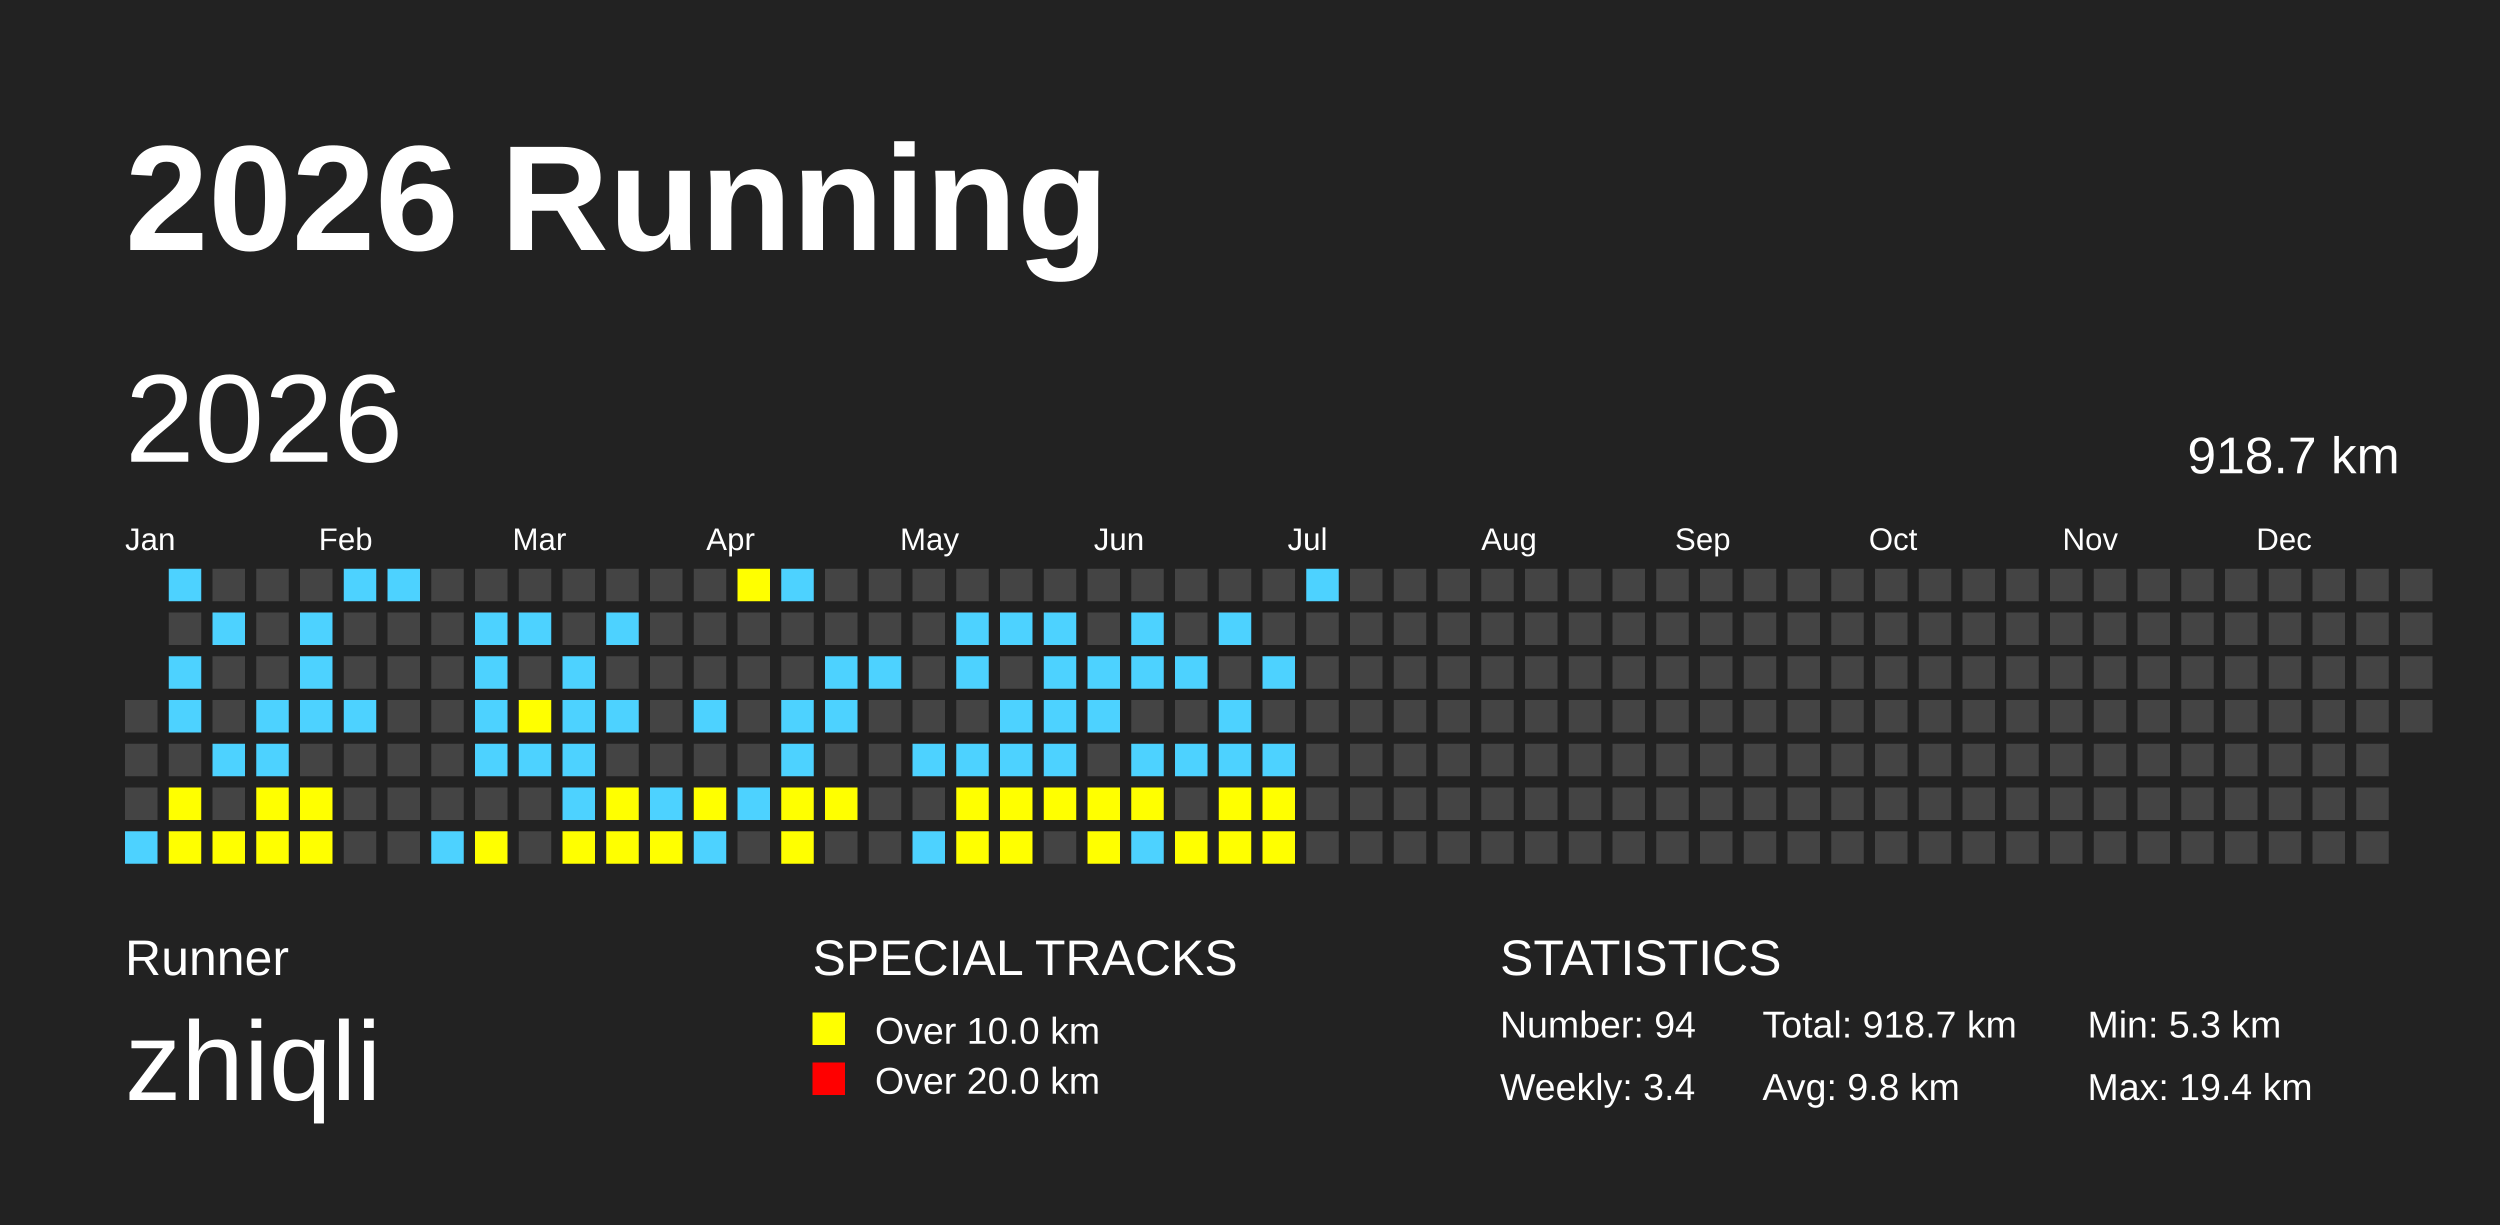
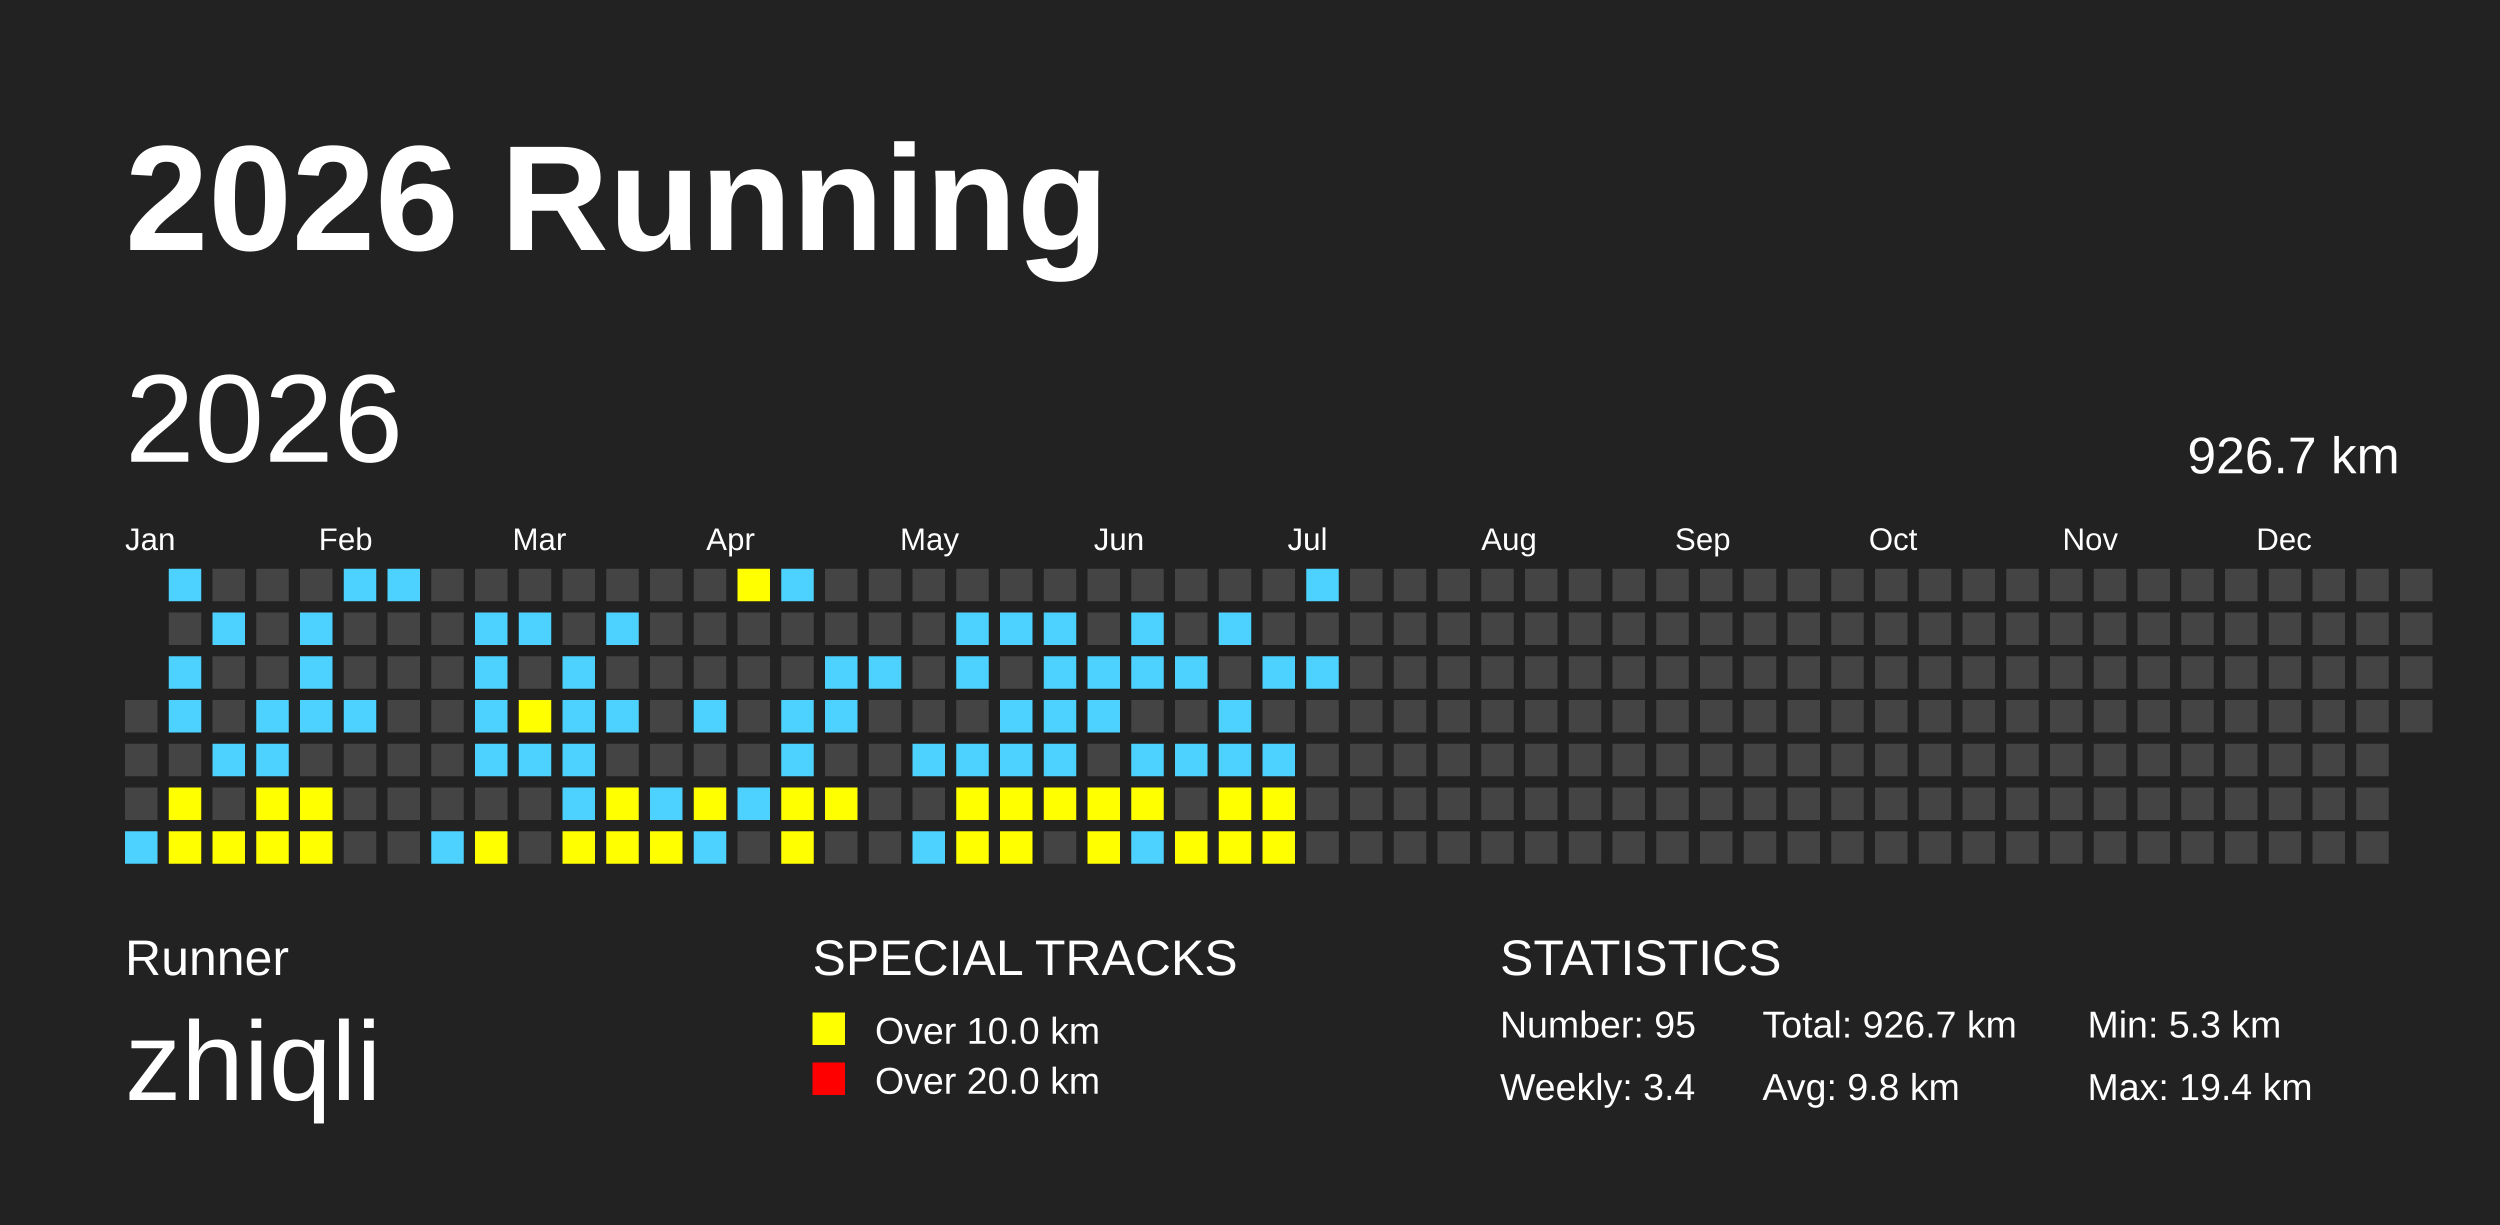
<svg xmlns="http://www.w3.org/2000/svg" baseProfile="full" height="98mm" version="1.1" viewBox="0,0,200,98" width="200mm">
  <defs />
  <rect fill="#222222" height="98" width="200" x="0" y="0" />
  <text fill="#FFFFFF" style="font-size:12px; font-family:Arial; font-weight:bold;" x="10" y="20">2026 Running</text>
  <text fill="#FFFFFF" style="font-size:4px; font-family:Arial" x="10" y="78">Runner</text>
  <text fill="#FFFFFF" style="font-size:9px; font-family:Arial" x="10" y="88">zhiqli</text>
  <text fill="#FFFFFF" style="font-size:4px; font-family:Arial" x="65" y="78">SPECIAL TRACKS</text>
  <rect fill="yellow" height="2.6" width="2.6" x="65" y="81" />
  <text fill="#FFFFFF" style="font-size:3px; font-family:Arial" x="70" y="83.5">Over 10.0 km</text>
  <rect fill="red" height="2.6" width="2.6" x="65" y="85" />
  <text fill="#FFFFFF" style="font-size:3px; font-family:Arial" x="70" y="87.5">Over 20.0 km</text>
  <text fill="#FFFFFF" style="font-size:4px; font-family:Arial" x="120" y="78">STATISTICS</text>
-   <text fill="#FFFFFF" style="font-size:3px; font-family:Arial" x="120" y="83">Number: 94</text>
+   <text fill="#FFFFFF" style="font-size:3px; font-family:Arial" x="120" y="83">Number: 95</text>
  <text fill="#FFFFFF" style="font-size:3px; font-family:Arial" x="120" y="88">Weekly: 3.4</text>
-   <text fill="#FFFFFF" style="font-size:3px; font-family:Arial" x="141" y="83">Total: 918.7 km</text>
+   <text fill="#FFFFFF" style="font-size:3px; font-family:Arial" x="141" y="83">Total: 926.7 km</text>
  <text fill="#FFFFFF" style="font-size:3px; font-family:Arial" x="141" y="88">Avg: 9.8 km</text>
  <text fill="#FFFFFF" style="font-size:3px; font-family:Arial" x="167" y="83">Min: 5.3 km</text>
  <text fill="#FFFFFF" style="font-size:3px; font-family:Arial" x="167" y="88">Max: 19.4 km</text>
  <text dominant-baseline="hanging" fill="#FFFFFF" style="font-size:10.0px; font-family:Arial;" x="10" y="30">2026</text>
-   <text dominant-baseline="hanging" fill="#FFFFFF" style="font-size:4.125px; font-family:Arial;" x="175" y="35">918.7 km</text>
+   <text dominant-baseline="hanging" fill="#FFFFFF" style="font-size:4.125px; font-family:Arial;" x="175" y="35">926.7 km</text>
  <text fill="#FFFFFF" style="font-size:2.5px; font-family:Arial" x="10.0" y="44">Jan</text>
  <text fill="#FFFFFF" style="font-size:2.5px; font-family:Arial" x="25.5" y="44">Feb</text>
  <text fill="#FFFFFF" style="font-size:2.5px; font-family:Arial" x="41.0" y="44">Mar</text>
  <text fill="#FFFFFF" style="font-size:2.5px; font-family:Arial" x="56.5" y="44">Apr</text>
  <text fill="#FFFFFF" style="font-size:2.5px; font-family:Arial" x="72.0" y="44">May</text>
  <text fill="#FFFFFF" style="font-size:2.5px; font-family:Arial" x="87.5" y="44">Jun</text>
  <text fill="#FFFFFF" style="font-size:2.5px; font-family:Arial" x="103.0" y="44">Jul</text>
  <text fill="#FFFFFF" style="font-size:2.5px; font-family:Arial" x="118.5" y="44">Aug</text>
  <text fill="#FFFFFF" style="font-size:2.5px; font-family:Arial" x="134.0" y="44">Sep</text>
  <text fill="#FFFFFF" style="font-size:2.5px; font-family:Arial" x="149.5" y="44">Oct</text>
  <text fill="#FFFFFF" style="font-size:2.5px; font-family:Arial" x="165.0" y="44">Nov</text>
  <text fill="#FFFFFF" style="font-size:2.5px; font-family:Arial" x="180.5" y="44">Dec</text>
  <rect fill="#444444" height="2.6" width="2.6" x="10.0" y="56.0" />
  <rect fill="#444444" height="2.6" width="2.6" x="10.0" y="59.5" />
  <rect fill="#444444" height="2.6" width="2.6" x="10.0" y="63.0" />
  <rect fill="#4DD2FF" height="2.6" width="2.6" x="10.0" y="66.5" />
  <rect fill="#4DD2FF" height="2.6" width="2.6" x="13.5" y="45.5" />
  <rect fill="#444444" height="2.6" width="2.6" x="13.5" y="49.0" />
  <rect fill="#4DD2FF" height="2.6" width="2.6" x="13.5" y="52.5" />
  <rect fill="#4DD2FF" height="2.6" width="2.6" x="13.5" y="56.0" />
  <rect fill="#444444" height="2.6" width="2.6" x="13.5" y="59.5" />
  <rect fill="yellow" height="2.6" width="2.6" x="13.5" y="63.0" />
  <rect fill="yellow" height="2.6" width="2.6" x="13.5" y="66.5" />
  <rect fill="#444444" height="2.6" width="2.6" x="17.0" y="45.5" />
  <rect fill="#4DD2FF" height="2.6" width="2.6" x="17.0" y="49.0" />
  <rect fill="#444444" height="2.6" width="2.6" x="17.0" y="52.5" />
  <rect fill="#444444" height="2.6" width="2.6" x="17.0" y="56.0" />
  <rect fill="#4DD2FF" height="2.6" width="2.6" x="17.0" y="59.5" />
  <rect fill="#444444" height="2.6" width="2.6" x="17.0" y="63.0" />
  <rect fill="yellow" height="2.6" width="2.6" x="17.0" y="66.5" />
  <rect fill="#444444" height="2.6" width="2.6" x="20.5" y="45.5" />
  <rect fill="#444444" height="2.6" width="2.6" x="20.5" y="49.0" />
  <rect fill="#444444" height="2.6" width="2.6" x="20.5" y="52.5" />
  <rect fill="#4DD2FF" height="2.6" width="2.6" x="20.5" y="56.0" />
  <rect fill="#4DD2FF" height="2.6" width="2.6" x="20.5" y="59.5" />
  <rect fill="yellow" height="2.6" width="2.6" x="20.5" y="63.0" />
  <rect fill="yellow" height="2.6" width="2.6" x="20.5" y="66.5" />
  <rect fill="#444444" height="2.6" width="2.6" x="24.0" y="45.5" />
  <rect fill="#4DD2FF" height="2.6" width="2.6" x="24.0" y="49.0" />
  <rect fill="#4DD2FF" height="2.6" width="2.6" x="24.0" y="52.5" />
  <rect fill="#4DD2FF" height="2.6" width="2.6" x="24.0" y="56.0" />
  <rect fill="#444444" height="2.6" width="2.6" x="24.0" y="59.5" />
  <rect fill="yellow" height="2.6" width="2.6" x="24.0" y="63.0" />
  <rect fill="yellow" height="2.6" width="2.6" x="24.0" y="66.5" />
  <rect fill="#4DD2FF" height="2.6" width="2.6" x="27.5" y="45.5" />
  <rect fill="#444444" height="2.6" width="2.6" x="27.5" y="49.0" />
  <rect fill="#444444" height="2.6" width="2.6" x="27.5" y="52.5" />
  <rect fill="#4DD2FF" height="2.6" width="2.6" x="27.5" y="56.0" />
  <rect fill="#444444" height="2.6" width="2.6" x="27.5" y="59.5" />
  <rect fill="#444444" height="2.6" width="2.6" x="27.5" y="63.0" />
  <rect fill="#444444" height="2.6" width="2.6" x="27.5" y="66.5" />
  <rect fill="#4DD2FF" height="2.6" width="2.6" x="31.0" y="45.5" />
  <rect fill="#444444" height="2.6" width="2.6" x="31.0" y="49.0" />
  <rect fill="#444444" height="2.6" width="2.6" x="31.0" y="52.5" />
  <rect fill="#444444" height="2.6" width="2.6" x="31.0" y="56.0" />
  <rect fill="#444444" height="2.6" width="2.6" x="31.0" y="59.5" />
  <rect fill="#444444" height="2.6" width="2.6" x="31.0" y="63.0" />
  <rect fill="#444444" height="2.6" width="2.6" x="31.0" y="66.5" />
  <rect fill="#444444" height="2.6" width="2.6" x="34.5" y="45.5" />
  <rect fill="#444444" height="2.6" width="2.6" x="34.5" y="49.0" />
  <rect fill="#444444" height="2.6" width="2.6" x="34.5" y="52.5" />
  <rect fill="#444444" height="2.6" width="2.6" x="34.5" y="56.0" />
  <rect fill="#444444" height="2.6" width="2.6" x="34.5" y="59.5" />
  <rect fill="#444444" height="2.6" width="2.6" x="34.5" y="63.0" />
  <rect fill="#4DD2FF" height="2.6" width="2.6" x="34.5" y="66.5" />
  <rect fill="#444444" height="2.6" width="2.6" x="38.0" y="45.5" />
  <rect fill="#4DD2FF" height="2.6" width="2.6" x="38.0" y="49.0" />
  <rect fill="#4DD2FF" height="2.6" width="2.6" x="38.0" y="52.5" />
  <rect fill="#4DD2FF" height="2.6" width="2.6" x="38.0" y="56.0" />
  <rect fill="#4DD2FF" height="2.6" width="2.6" x="38.0" y="59.5" />
  <rect fill="#444444" height="2.6" width="2.6" x="38.0" y="63.0" />
  <rect fill="yellow" height="2.6" width="2.6" x="38.0" y="66.5" />
  <rect fill="#444444" height="2.6" width="2.6" x="41.5" y="45.5" />
  <rect fill="#4DD2FF" height="2.6" width="2.6" x="41.5" y="49.0" />
  <rect fill="#444444" height="2.6" width="2.6" x="41.5" y="52.5" />
  <rect fill="yellow" height="2.6" width="2.6" x="41.5" y="56.0" />
  <rect fill="#4DD2FF" height="2.6" width="2.6" x="41.5" y="59.5" />
  <rect fill="#444444" height="2.6" width="2.6" x="41.5" y="63.0" />
  <rect fill="#444444" height="2.6" width="2.6" x="41.5" y="66.5" />
  <rect fill="#444444" height="2.6" width="2.6" x="45.0" y="45.5" />
  <rect fill="#444444" height="2.6" width="2.6" x="45.0" y="49.0" />
  <rect fill="#4DD2FF" height="2.6" width="2.6" x="45.0" y="52.5" />
  <rect fill="#4DD2FF" height="2.6" width="2.6" x="45.0" y="56.0" />
  <rect fill="#4DD2FF" height="2.6" width="2.6" x="45.0" y="59.5" />
  <rect fill="#4DD2FF" height="2.6" width="2.6" x="45.0" y="63.0" />
  <rect fill="yellow" height="2.6" width="2.6" x="45.0" y="66.5" />
  <rect fill="#444444" height="2.6" width="2.6" x="48.5" y="45.5" />
  <rect fill="#4DD2FF" height="2.6" width="2.6" x="48.5" y="49.0" />
  <rect fill="#444444" height="2.6" width="2.6" x="48.5" y="52.5" />
  <rect fill="#4DD2FF" height="2.6" width="2.6" x="48.5" y="56.0" />
  <rect fill="#444444" height="2.6" width="2.6" x="48.5" y="59.5" />
  <rect fill="yellow" height="2.6" width="2.6" x="48.5" y="63.0" />
  <rect fill="yellow" height="2.6" width="2.6" x="48.5" y="66.5" />
  <rect fill="#444444" height="2.6" width="2.6" x="52.0" y="45.5" />
  <rect fill="#444444" height="2.6" width="2.6" x="52.0" y="49.0" />
  <rect fill="#444444" height="2.6" width="2.6" x="52.0" y="52.5" />
  <rect fill="#444444" height="2.6" width="2.6" x="52.0" y="56.0" />
  <rect fill="#444444" height="2.6" width="2.6" x="52.0" y="59.5" />
  <rect fill="#4DD2FF" height="2.6" width="2.6" x="52.0" y="63.0" />
  <rect fill="yellow" height="2.6" width="2.6" x="52.0" y="66.5" />
  <rect fill="#444444" height="2.6" width="2.6" x="55.5" y="45.5" />
  <rect fill="#444444" height="2.6" width="2.6" x="55.5" y="49.0" />
  <rect fill="#444444" height="2.6" width="2.6" x="55.5" y="52.5" />
  <rect fill="#4DD2FF" height="2.6" width="2.6" x="55.5" y="56.0" />
  <rect fill="#444444" height="2.6" width="2.6" x="55.5" y="59.5" />
  <rect fill="yellow" height="2.6" width="2.6" x="55.5" y="63.0" />
  <rect fill="#4DD2FF" height="2.6" width="2.6" x="55.5" y="66.5" />
  <rect fill="yellow" height="2.6" width="2.6" x="59.0" y="45.5" />
  <rect fill="#444444" height="2.6" width="2.6" x="59.0" y="49.0" />
  <rect fill="#444444" height="2.6" width="2.6" x="59.0" y="52.5" />
  <rect fill="#444444" height="2.6" width="2.6" x="59.0" y="56.0" />
  <rect fill="#444444" height="2.6" width="2.6" x="59.0" y="59.5" />
  <rect fill="#4DD2FF" height="2.6" width="2.6" x="59.0" y="63.0" />
  <rect fill="#444444" height="2.6" width="2.6" x="59.0" y="66.5" />
  <rect fill="#4DD2FF" height="2.6" width="2.6" x="62.5" y="45.5" />
  <rect fill="#444444" height="2.6" width="2.6" x="62.5" y="49.0" />
  <rect fill="#444444" height="2.6" width="2.6" x="62.5" y="52.5" />
  <rect fill="#4DD2FF" height="2.6" width="2.6" x="62.5" y="56.0" />
  <rect fill="#4DD2FF" height="2.6" width="2.6" x="62.5" y="59.5" />
  <rect fill="yellow" height="2.6" width="2.6" x="62.5" y="63.0" />
  <rect fill="yellow" height="2.6" width="2.6" x="62.5" y="66.5" />
  <rect fill="#444444" height="2.6" width="2.6" x="66.0" y="45.5" />
  <rect fill="#444444" height="2.6" width="2.6" x="66.0" y="49.0" />
  <rect fill="#4DD2FF" height="2.6" width="2.6" x="66.0" y="52.5" />
  <rect fill="#4DD2FF" height="2.6" width="2.6" x="66.0" y="56.0" />
  <rect fill="#444444" height="2.6" width="2.6" x="66.0" y="59.5" />
  <rect fill="yellow" height="2.6" width="2.6" x="66.0" y="63.0" />
  <rect fill="#444444" height="2.6" width="2.6" x="66.0" y="66.5" />
  <rect fill="#444444" height="2.6" width="2.6" x="69.5" y="45.5" />
  <rect fill="#444444" height="2.6" width="2.6" x="69.5" y="49.0" />
  <rect fill="#4DD2FF" height="2.6" width="2.6" x="69.5" y="52.5" />
  <rect fill="#444444" height="2.6" width="2.6" x="69.5" y="56.0" />
  <rect fill="#444444" height="2.6" width="2.6" x="69.5" y="59.5" />
  <rect fill="#444444" height="2.6" width="2.6" x="69.5" y="63.0" />
  <rect fill="#444444" height="2.6" width="2.6" x="69.5" y="66.5" />
  <rect fill="#444444" height="2.6" width="2.6" x="73.0" y="45.5" />
  <rect fill="#444444" height="2.6" width="2.6" x="73.0" y="49.0" />
  <rect fill="#444444" height="2.6" width="2.6" x="73.0" y="52.5" />
  <rect fill="#444444" height="2.6" width="2.6" x="73.0" y="56.0" />
  <rect fill="#4DD2FF" height="2.6" width="2.6" x="73.0" y="59.5" />
  <rect fill="#444444" height="2.6" width="2.6" x="73.0" y="63.0" />
  <rect fill="#4DD2FF" height="2.6" width="2.6" x="73.0" y="66.5" />
  <rect fill="#444444" height="2.6" width="2.6" x="76.5" y="45.5" />
  <rect fill="#4DD2FF" height="2.6" width="2.6" x="76.5" y="49.0" />
  <rect fill="#4DD2FF" height="2.6" width="2.6" x="76.5" y="52.5" />
  <rect fill="#444444" height="2.6" width="2.6" x="76.5" y="56.0" />
  <rect fill="#4DD2FF" height="2.6" width="2.6" x="76.5" y="59.5" />
  <rect fill="yellow" height="2.6" width="2.6" x="76.5" y="63.0" />
  <rect fill="yellow" height="2.6" width="2.6" x="76.5" y="66.5" />
  <rect fill="#444444" height="2.6" width="2.6" x="80.0" y="45.5" />
  <rect fill="#4DD2FF" height="2.6" width="2.6" x="80.0" y="49.0" />
  <rect fill="#444444" height="2.6" width="2.6" x="80.0" y="52.5" />
  <rect fill="#4DD2FF" height="2.6" width="2.6" x="80.0" y="56.0" />
  <rect fill="#4DD2FF" height="2.6" width="2.6" x="80.0" y="59.5" />
  <rect fill="yellow" height="2.6" width="2.6" x="80.0" y="63.0" />
  <rect fill="yellow" height="2.6" width="2.6" x="80.0" y="66.5" />
  <rect fill="#444444" height="2.6" width="2.6" x="83.5" y="45.5" />
  <rect fill="#4DD2FF" height="2.6" width="2.6" x="83.5" y="49.0" />
  <rect fill="#4DD2FF" height="2.6" width="2.6" x="83.5" y="52.5" />
  <rect fill="#4DD2FF" height="2.6" width="2.6" x="83.5" y="56.0" />
  <rect fill="#4DD2FF" height="2.6" width="2.6" x="83.5" y="59.5" />
  <rect fill="yellow" height="2.6" width="2.6" x="83.5" y="63.0" />
  <rect fill="#444444" height="2.6" width="2.6" x="83.5" y="66.5" />
  <rect fill="#444444" height="2.6" width="2.6" x="87.0" y="45.5" />
  <rect fill="#444444" height="2.6" width="2.6" x="87.0" y="49.0" />
  <rect fill="#4DD2FF" height="2.6" width="2.6" x="87.0" y="52.5" />
  <rect fill="#4DD2FF" height="2.6" width="2.6" x="87.0" y="56.0" />
  <rect fill="#444444" height="2.6" width="2.6" x="87.0" y="59.5" />
  <rect fill="yellow" height="2.6" width="2.6" x="87.0" y="63.0" />
  <rect fill="yellow" height="2.6" width="2.6" x="87.0" y="66.5" />
  <rect fill="#444444" height="2.6" width="2.6" x="90.5" y="45.5" />
  <rect fill="#4DD2FF" height="2.6" width="2.6" x="90.5" y="49.0" />
  <rect fill="#4DD2FF" height="2.6" width="2.6" x="90.5" y="52.5" />
  <rect fill="#444444" height="2.6" width="2.6" x="90.5" y="56.0" />
  <rect fill="#4DD2FF" height="2.6" width="2.6" x="90.5" y="59.5" />
  <rect fill="yellow" height="2.6" width="2.6" x="90.5" y="63.0" />
  <rect fill="#4DD2FF" height="2.6" width="2.6" x="90.5" y="66.5" />
  <rect fill="#444444" height="2.6" width="2.6" x="94.0" y="45.5" />
  <rect fill="#444444" height="2.6" width="2.6" x="94.0" y="49.0" />
  <rect fill="#4DD2FF" height="2.6" width="2.6" x="94.0" y="52.5" />
  <rect fill="#444444" height="2.6" width="2.6" x="94.0" y="56.0" />
  <rect fill="#4DD2FF" height="2.6" width="2.6" x="94.0" y="59.5" />
  <rect fill="#444444" height="2.6" width="2.6" x="94.0" y="63.0" />
  <rect fill="yellow" height="2.6" width="2.6" x="94.0" y="66.5" />
  <rect fill="#444444" height="2.6" width="2.6" x="97.5" y="45.5" />
  <rect fill="#4DD2FF" height="2.6" width="2.6" x="97.5" y="49.0" />
  <rect fill="#444444" height="2.6" width="2.6" x="97.5" y="52.5" />
  <rect fill="#4DD2FF" height="2.6" width="2.6" x="97.5" y="56.0" />
  <rect fill="#4DD2FF" height="2.6" width="2.6" x="97.5" y="59.5" />
  <rect fill="yellow" height="2.6" width="2.6" x="97.5" y="63.0" />
  <rect fill="yellow" height="2.6" width="2.6" x="97.5" y="66.5" />
  <rect fill="#444444" height="2.6" width="2.6" x="101.0" y="45.5" />
  <rect fill="#444444" height="2.6" width="2.6" x="101.0" y="49.0" />
  <rect fill="#4DD2FF" height="2.6" width="2.6" x="101.0" y="52.5" />
  <rect fill="#444444" height="2.6" width="2.6" x="101.0" y="56.0" />
  <rect fill="#4DD2FF" height="2.6" width="2.6" x="101.0" y="59.5" />
  <rect fill="yellow" height="2.6" width="2.6" x="101.0" y="63.0" />
  <rect fill="yellow" height="2.6" width="2.6" x="101.0" y="66.5" />
  <rect fill="#4DD2FF" height="2.6" width="2.6" x="104.5" y="45.5" />
  <rect fill="#444444" height="2.6" width="2.6" x="104.5" y="49.0" />
-   <rect fill="#444444" height="2.6" width="2.6" x="104.5" y="52.5" />
+   <rect fill="#4DD2FF" height="2.6" width="2.6" x="104.5" y="52.5" />
  <rect fill="#444444" height="2.6" width="2.6" x="104.5" y="56.0" />
  <rect fill="#444444" height="2.6" width="2.6" x="104.5" y="59.5" />
  <rect fill="#444444" height="2.6" width="2.6" x="104.5" y="63.0" />
  <rect fill="#444444" height="2.6" width="2.6" x="104.5" y="66.5" />
  <rect fill="#444444" height="2.6" width="2.6" x="108.0" y="45.5" />
  <rect fill="#444444" height="2.6" width="2.6" x="108.0" y="49.0" />
  <rect fill="#444444" height="2.6" width="2.6" x="108.0" y="52.5" />
  <rect fill="#444444" height="2.6" width="2.6" x="108.0" y="56.0" />
  <rect fill="#444444" height="2.6" width="2.6" x="108.0" y="59.5" />
  <rect fill="#444444" height="2.6" width="2.6" x="108.0" y="63.0" />
  <rect fill="#444444" height="2.6" width="2.6" x="108.0" y="66.5" />
  <rect fill="#444444" height="2.6" width="2.6" x="111.5" y="45.5" />
  <rect fill="#444444" height="2.6" width="2.6" x="111.5" y="49.0" />
  <rect fill="#444444" height="2.6" width="2.6" x="111.5" y="52.5" />
  <rect fill="#444444" height="2.6" width="2.6" x="111.5" y="56.0" />
  <rect fill="#444444" height="2.6" width="2.6" x="111.5" y="59.5" />
  <rect fill="#444444" height="2.6" width="2.6" x="111.5" y="63.0" />
  <rect fill="#444444" height="2.6" width="2.6" x="111.5" y="66.5" />
  <rect fill="#444444" height="2.6" width="2.6" x="115.0" y="45.5" />
  <rect fill="#444444" height="2.6" width="2.6" x="115.0" y="49.0" />
  <rect fill="#444444" height="2.6" width="2.6" x="115.0" y="52.5" />
  <rect fill="#444444" height="2.6" width="2.6" x="115.0" y="56.0" />
  <rect fill="#444444" height="2.6" width="2.6" x="115.0" y="59.5" />
  <rect fill="#444444" height="2.6" width="2.6" x="115.0" y="63.0" />
  <rect fill="#444444" height="2.6" width="2.6" x="115.0" y="66.5" />
  <rect fill="#444444" height="2.6" width="2.6" x="118.5" y="45.5" />
  <rect fill="#444444" height="2.6" width="2.6" x="118.5" y="49.0" />
  <rect fill="#444444" height="2.6" width="2.6" x="118.5" y="52.5" />
  <rect fill="#444444" height="2.6" width="2.6" x="118.5" y="56.0" />
  <rect fill="#444444" height="2.6" width="2.6" x="118.5" y="59.5" />
  <rect fill="#444444" height="2.6" width="2.6" x="118.5" y="63.0" />
  <rect fill="#444444" height="2.6" width="2.6" x="118.5" y="66.5" />
  <rect fill="#444444" height="2.6" width="2.6" x="122.0" y="45.5" />
  <rect fill="#444444" height="2.6" width="2.6" x="122.0" y="49.0" />
  <rect fill="#444444" height="2.6" width="2.6" x="122.0" y="52.5" />
  <rect fill="#444444" height="2.6" width="2.6" x="122.0" y="56.0" />
  <rect fill="#444444" height="2.6" width="2.6" x="122.0" y="59.5" />
  <rect fill="#444444" height="2.6" width="2.6" x="122.0" y="63.0" />
  <rect fill="#444444" height="2.6" width="2.6" x="122.0" y="66.5" />
  <rect fill="#444444" height="2.6" width="2.6" x="125.5" y="45.5" />
  <rect fill="#444444" height="2.6" width="2.6" x="125.5" y="49.0" />
  <rect fill="#444444" height="2.6" width="2.6" x="125.5" y="52.5" />
  <rect fill="#444444" height="2.6" width="2.6" x="125.5" y="56.0" />
  <rect fill="#444444" height="2.6" width="2.6" x="125.5" y="59.5" />
  <rect fill="#444444" height="2.6" width="2.6" x="125.5" y="63.0" />
  <rect fill="#444444" height="2.6" width="2.6" x="125.5" y="66.5" />
  <rect fill="#444444" height="2.6" width="2.6" x="129.0" y="45.5" />
  <rect fill="#444444" height="2.6" width="2.6" x="129.0" y="49.0" />
  <rect fill="#444444" height="2.6" width="2.6" x="129.0" y="52.5" />
  <rect fill="#444444" height="2.6" width="2.6" x="129.0" y="56.0" />
  <rect fill="#444444" height="2.6" width="2.6" x="129.0" y="59.5" />
  <rect fill="#444444" height="2.6" width="2.6" x="129.0" y="63.0" />
  <rect fill="#444444" height="2.6" width="2.6" x="129.0" y="66.5" />
  <rect fill="#444444" height="2.6" width="2.6" x="132.5" y="45.5" />
  <rect fill="#444444" height="2.6" width="2.6" x="132.5" y="49.0" />
  <rect fill="#444444" height="2.6" width="2.6" x="132.5" y="52.5" />
  <rect fill="#444444" height="2.6" width="2.6" x="132.5" y="56.0" />
  <rect fill="#444444" height="2.6" width="2.6" x="132.5" y="59.5" />
  <rect fill="#444444" height="2.6" width="2.6" x="132.5" y="63.0" />
  <rect fill="#444444" height="2.6" width="2.6" x="132.5" y="66.5" />
  <rect fill="#444444" height="2.6" width="2.6" x="136.0" y="45.5" />
  <rect fill="#444444" height="2.6" width="2.6" x="136.0" y="49.0" />
  <rect fill="#444444" height="2.6" width="2.6" x="136.0" y="52.5" />
  <rect fill="#444444" height="2.6" width="2.6" x="136.0" y="56.0" />
  <rect fill="#444444" height="2.6" width="2.6" x="136.0" y="59.5" />
  <rect fill="#444444" height="2.6" width="2.6" x="136.0" y="63.0" />
  <rect fill="#444444" height="2.6" width="2.6" x="136.0" y="66.5" />
  <rect fill="#444444" height="2.6" width="2.6" x="139.5" y="45.5" />
  <rect fill="#444444" height="2.6" width="2.6" x="139.5" y="49.0" />
  <rect fill="#444444" height="2.6" width="2.6" x="139.5" y="52.5" />
  <rect fill="#444444" height="2.6" width="2.6" x="139.5" y="56.0" />
  <rect fill="#444444" height="2.6" width="2.6" x="139.5" y="59.5" />
  <rect fill="#444444" height="2.6" width="2.6" x="139.5" y="63.0" />
  <rect fill="#444444" height="2.6" width="2.6" x="139.5" y="66.5" />
  <rect fill="#444444" height="2.6" width="2.6" x="143.0" y="45.5" />
  <rect fill="#444444" height="2.6" width="2.6" x="143.0" y="49.0" />
  <rect fill="#444444" height="2.6" width="2.6" x="143.0" y="52.5" />
  <rect fill="#444444" height="2.6" width="2.6" x="143.0" y="56.0" />
  <rect fill="#444444" height="2.6" width="2.6" x="143.0" y="59.5" />
  <rect fill="#444444" height="2.6" width="2.6" x="143.0" y="63.0" />
  <rect fill="#444444" height="2.6" width="2.6" x="143.0" y="66.5" />
  <rect fill="#444444" height="2.6" width="2.6" x="146.5" y="45.5" />
  <rect fill="#444444" height="2.6" width="2.6" x="146.5" y="49.0" />
  <rect fill="#444444" height="2.6" width="2.6" x="146.5" y="52.5" />
  <rect fill="#444444" height="2.6" width="2.6" x="146.5" y="56.0" />
  <rect fill="#444444" height="2.6" width="2.6" x="146.5" y="59.5" />
  <rect fill="#444444" height="2.6" width="2.6" x="146.5" y="63.0" />
  <rect fill="#444444" height="2.6" width="2.6" x="146.5" y="66.5" />
  <rect fill="#444444" height="2.6" width="2.6" x="150.0" y="45.5" />
  <rect fill="#444444" height="2.6" width="2.6" x="150.0" y="49.0" />
  <rect fill="#444444" height="2.6" width="2.6" x="150.0" y="52.5" />
  <rect fill="#444444" height="2.6" width="2.6" x="150.0" y="56.0" />
  <rect fill="#444444" height="2.6" width="2.6" x="150.0" y="59.5" />
  <rect fill="#444444" height="2.6" width="2.6" x="150.0" y="63.0" />
  <rect fill="#444444" height="2.6" width="2.6" x="150.0" y="66.5" />
  <rect fill="#444444" height="2.6" width="2.6" x="153.5" y="45.5" />
  <rect fill="#444444" height="2.6" width="2.6" x="153.5" y="49.0" />
  <rect fill="#444444" height="2.6" width="2.6" x="153.5" y="52.5" />
  <rect fill="#444444" height="2.6" width="2.6" x="153.5" y="56.0" />
  <rect fill="#444444" height="2.6" width="2.6" x="153.5" y="59.5" />
  <rect fill="#444444" height="2.6" width="2.6" x="153.5" y="63.0" />
  <rect fill="#444444" height="2.6" width="2.6" x="153.5" y="66.5" />
  <rect fill="#444444" height="2.6" width="2.6" x="157.0" y="45.5" />
  <rect fill="#444444" height="2.6" width="2.6" x="157.0" y="49.0" />
  <rect fill="#444444" height="2.6" width="2.6" x="157.0" y="52.5" />
  <rect fill="#444444" height="2.6" width="2.6" x="157.0" y="56.0" />
  <rect fill="#444444" height="2.6" width="2.6" x="157.0" y="59.5" />
  <rect fill="#444444" height="2.6" width="2.6" x="157.0" y="63.0" />
  <rect fill="#444444" height="2.6" width="2.6" x="157.0" y="66.5" />
  <rect fill="#444444" height="2.6" width="2.6" x="160.5" y="45.5" />
  <rect fill="#444444" height="2.6" width="2.6" x="160.5" y="49.0" />
  <rect fill="#444444" height="2.6" width="2.6" x="160.5" y="52.5" />
  <rect fill="#444444" height="2.6" width="2.6" x="160.5" y="56.0" />
  <rect fill="#444444" height="2.6" width="2.6" x="160.5" y="59.5" />
  <rect fill="#444444" height="2.6" width="2.6" x="160.5" y="63.0" />
  <rect fill="#444444" height="2.6" width="2.6" x="160.5" y="66.5" />
  <rect fill="#444444" height="2.6" width="2.6" x="164.0" y="45.5" />
  <rect fill="#444444" height="2.6" width="2.6" x="164.0" y="49.0" />
  <rect fill="#444444" height="2.6" width="2.6" x="164.0" y="52.5" />
  <rect fill="#444444" height="2.6" width="2.6" x="164.0" y="56.0" />
  <rect fill="#444444" height="2.6" width="2.6" x="164.0" y="59.5" />
  <rect fill="#444444" height="2.6" width="2.6" x="164.0" y="63.0" />
  <rect fill="#444444" height="2.6" width="2.6" x="164.0" y="66.5" />
  <rect fill="#444444" height="2.6" width="2.6" x="167.5" y="45.5" />
  <rect fill="#444444" height="2.6" width="2.6" x="167.5" y="49.0" />
  <rect fill="#444444" height="2.6" width="2.6" x="167.5" y="52.5" />
  <rect fill="#444444" height="2.6" width="2.6" x="167.5" y="56.0" />
  <rect fill="#444444" height="2.6" width="2.6" x="167.5" y="59.5" />
  <rect fill="#444444" height="2.6" width="2.6" x="167.5" y="63.0" />
  <rect fill="#444444" height="2.6" width="2.6" x="167.5" y="66.5" />
  <rect fill="#444444" height="2.6" width="2.6" x="171.0" y="45.5" />
  <rect fill="#444444" height="2.6" width="2.6" x="171.0" y="49.0" />
  <rect fill="#444444" height="2.6" width="2.6" x="171.0" y="52.5" />
  <rect fill="#444444" height="2.6" width="2.6" x="171.0" y="56.0" />
  <rect fill="#444444" height="2.6" width="2.6" x="171.0" y="59.5" />
  <rect fill="#444444" height="2.6" width="2.6" x="171.0" y="63.0" />
  <rect fill="#444444" height="2.6" width="2.6" x="171.0" y="66.5" />
  <rect fill="#444444" height="2.6" width="2.6" x="174.5" y="45.5" />
  <rect fill="#444444" height="2.6" width="2.6" x="174.5" y="49.0" />
  <rect fill="#444444" height="2.6" width="2.6" x="174.5" y="52.5" />
  <rect fill="#444444" height="2.6" width="2.6" x="174.5" y="56.0" />
  <rect fill="#444444" height="2.6" width="2.6" x="174.5" y="59.5" />
  <rect fill="#444444" height="2.6" width="2.6" x="174.5" y="63.0" />
  <rect fill="#444444" height="2.6" width="2.6" x="174.5" y="66.5" />
  <rect fill="#444444" height="2.6" width="2.6" x="178.0" y="45.5" />
  <rect fill="#444444" height="2.6" width="2.6" x="178.0" y="49.0" />
  <rect fill="#444444" height="2.6" width="2.6" x="178.0" y="52.5" />
  <rect fill="#444444" height="2.6" width="2.6" x="178.0" y="56.0" />
  <rect fill="#444444" height="2.6" width="2.6" x="178.0" y="59.5" />
  <rect fill="#444444" height="2.6" width="2.6" x="178.0" y="63.0" />
  <rect fill="#444444" height="2.6" width="2.6" x="178.0" y="66.5" />
  <rect fill="#444444" height="2.6" width="2.6" x="181.5" y="45.5" />
  <rect fill="#444444" height="2.6" width="2.6" x="181.5" y="49.0" />
  <rect fill="#444444" height="2.6" width="2.6" x="181.5" y="52.5" />
  <rect fill="#444444" height="2.6" width="2.6" x="181.5" y="56.0" />
  <rect fill="#444444" height="2.6" width="2.6" x="181.5" y="59.5" />
  <rect fill="#444444" height="2.6" width="2.6" x="181.5" y="63.0" />
  <rect fill="#444444" height="2.6" width="2.6" x="181.5" y="66.5" />
  <rect fill="#444444" height="2.6" width="2.6" x="185.0" y="45.5" />
  <rect fill="#444444" height="2.6" width="2.6" x="185.0" y="49.0" />
  <rect fill="#444444" height="2.6" width="2.6" x="185.0" y="52.5" />
  <rect fill="#444444" height="2.6" width="2.6" x="185.0" y="56.0" />
  <rect fill="#444444" height="2.6" width="2.6" x="185.0" y="59.5" />
  <rect fill="#444444" height="2.6" width="2.6" x="185.0" y="63.0" />
  <rect fill="#444444" height="2.6" width="2.6" x="185.0" y="66.5" />
  <rect fill="#444444" height="2.6" width="2.6" x="188.5" y="45.5" />
  <rect fill="#444444" height="2.6" width="2.6" x="188.5" y="49.0" />
  <rect fill="#444444" height="2.6" width="2.6" x="188.5" y="52.5" />
  <rect fill="#444444" height="2.6" width="2.6" x="188.5" y="56.0" />
  <rect fill="#444444" height="2.6" width="2.6" x="188.5" y="59.5" />
  <rect fill="#444444" height="2.6" width="2.6" x="188.5" y="63.0" />
  <rect fill="#444444" height="2.6" width="2.6" x="188.5" y="66.5" />
  <rect fill="#444444" height="2.6" width="2.6" x="192.0" y="45.5" />
  <rect fill="#444444" height="2.6" width="2.6" x="192.0" y="49.0" />
  <rect fill="#444444" height="2.6" width="2.6" x="192.0" y="52.5" />
  <rect fill="#444444" height="2.6" width="2.6" x="192.0" y="56.0" />
</svg>
